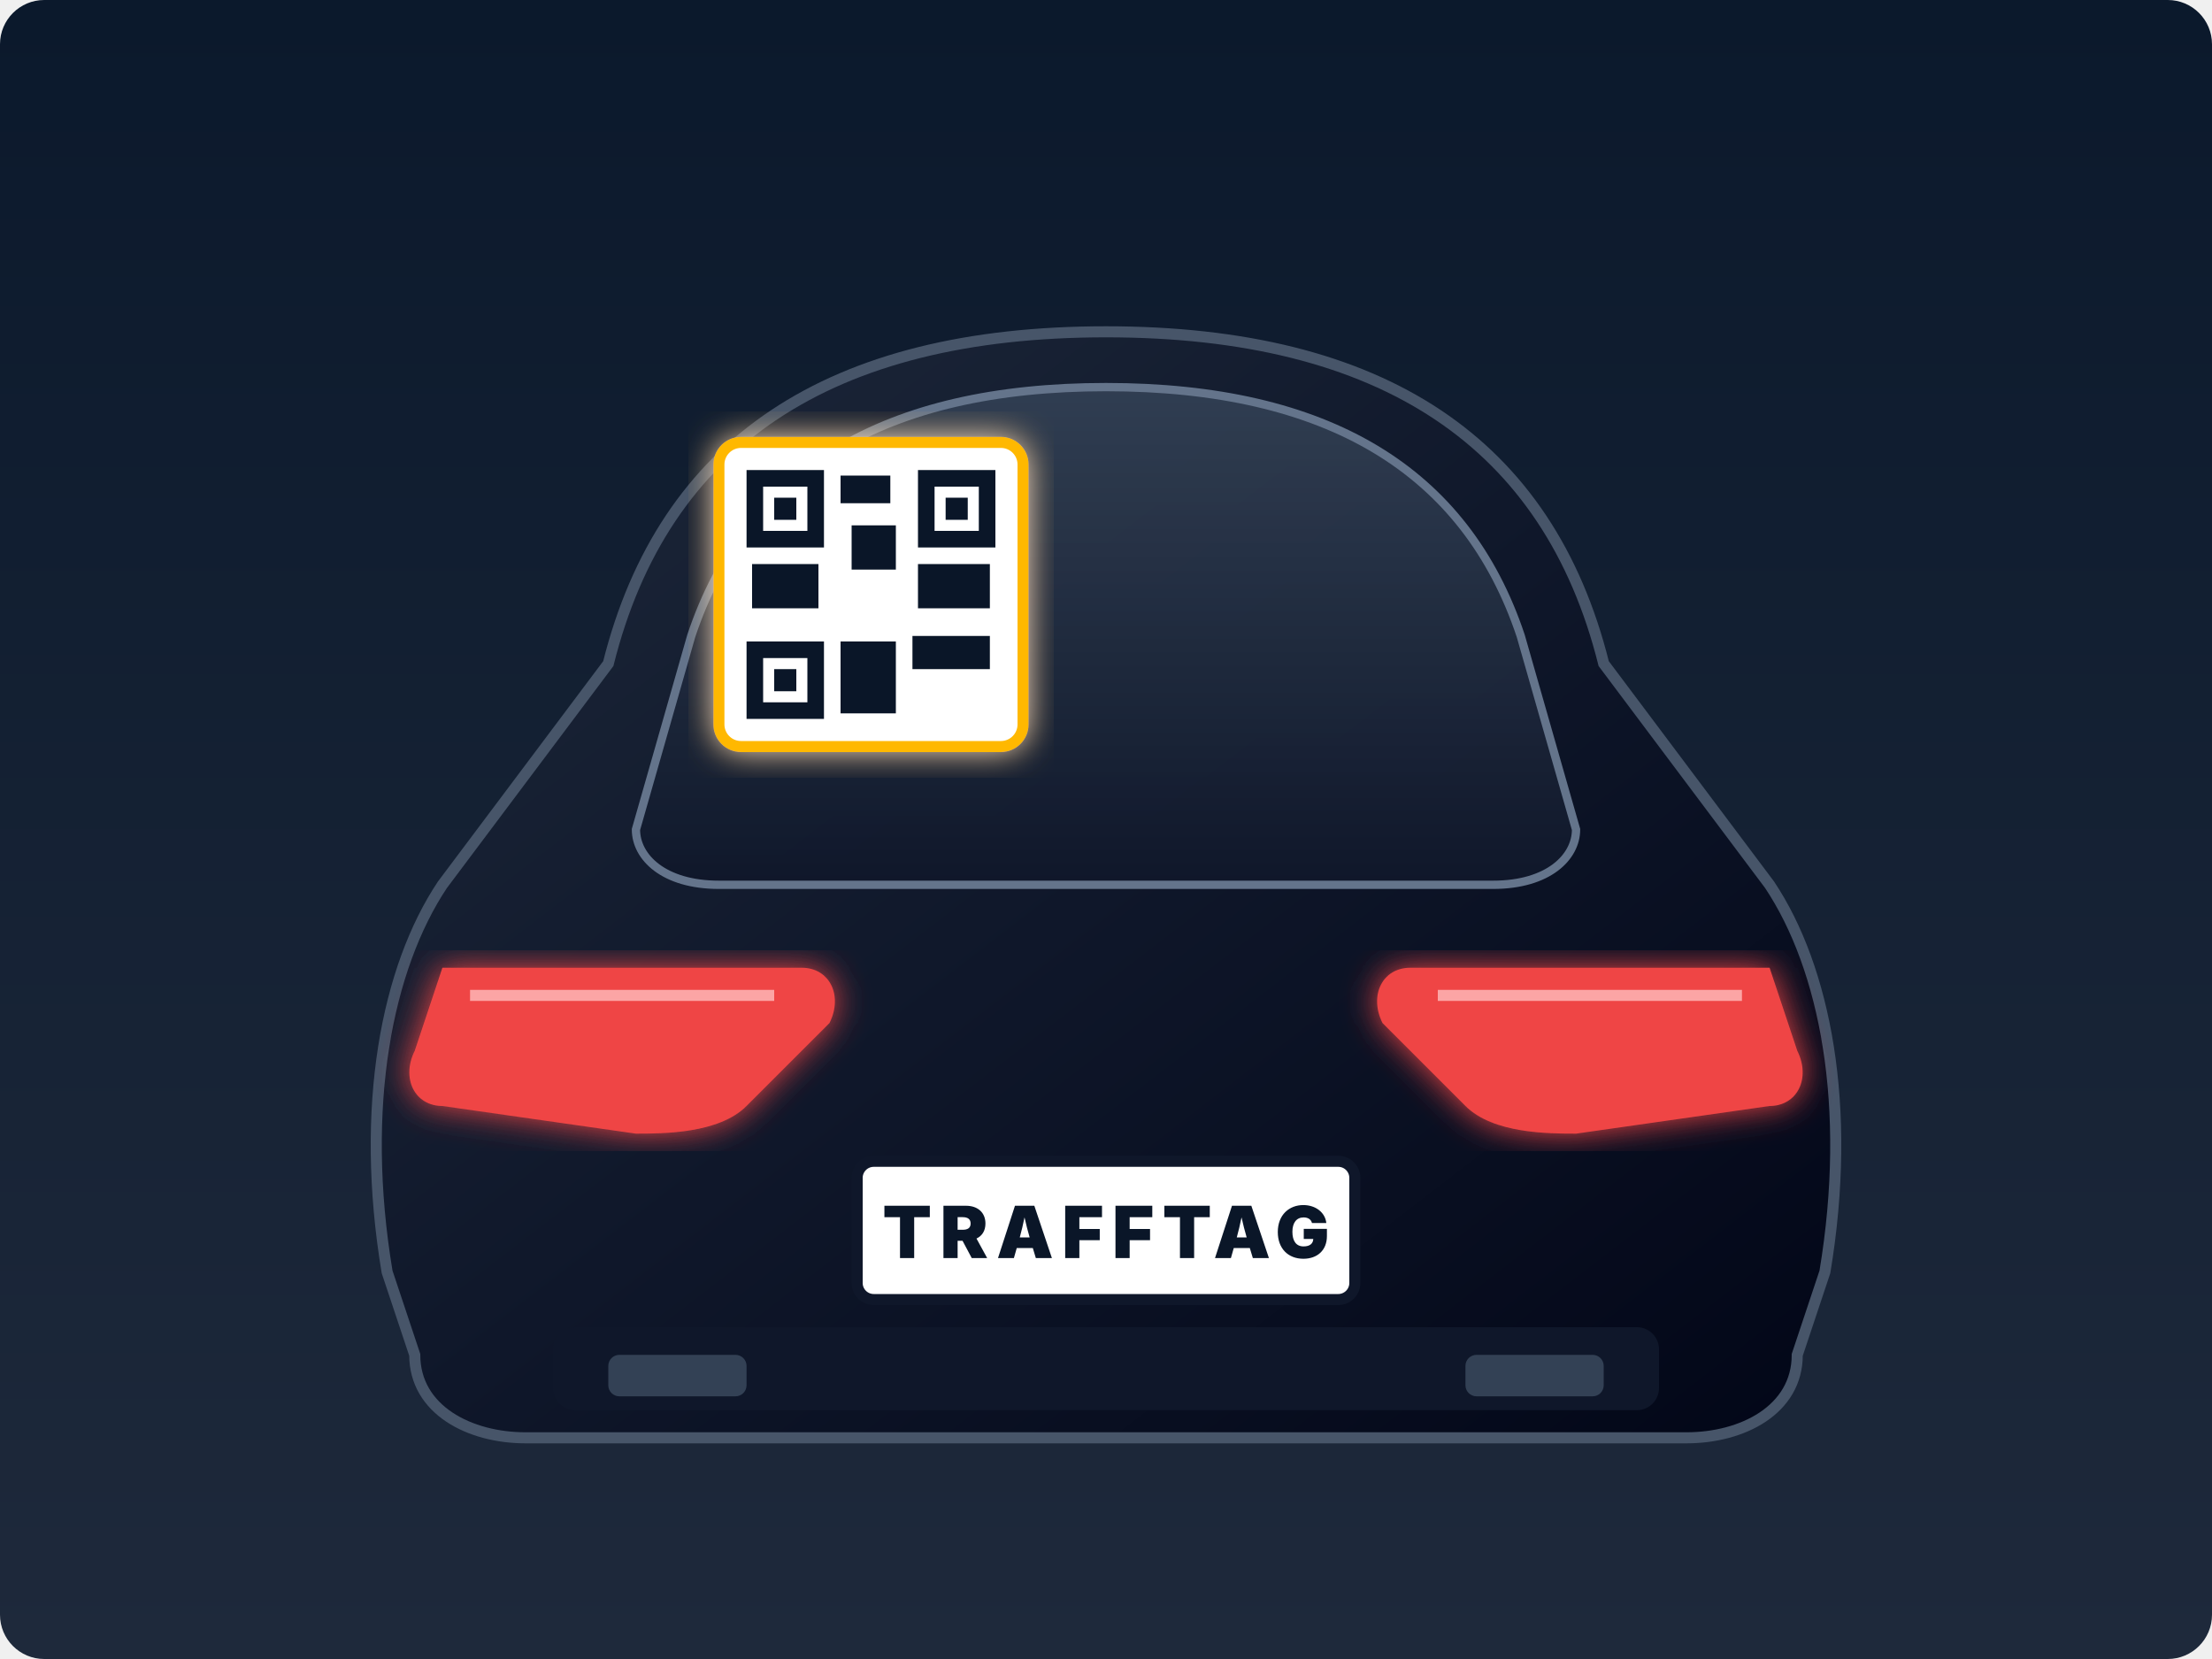
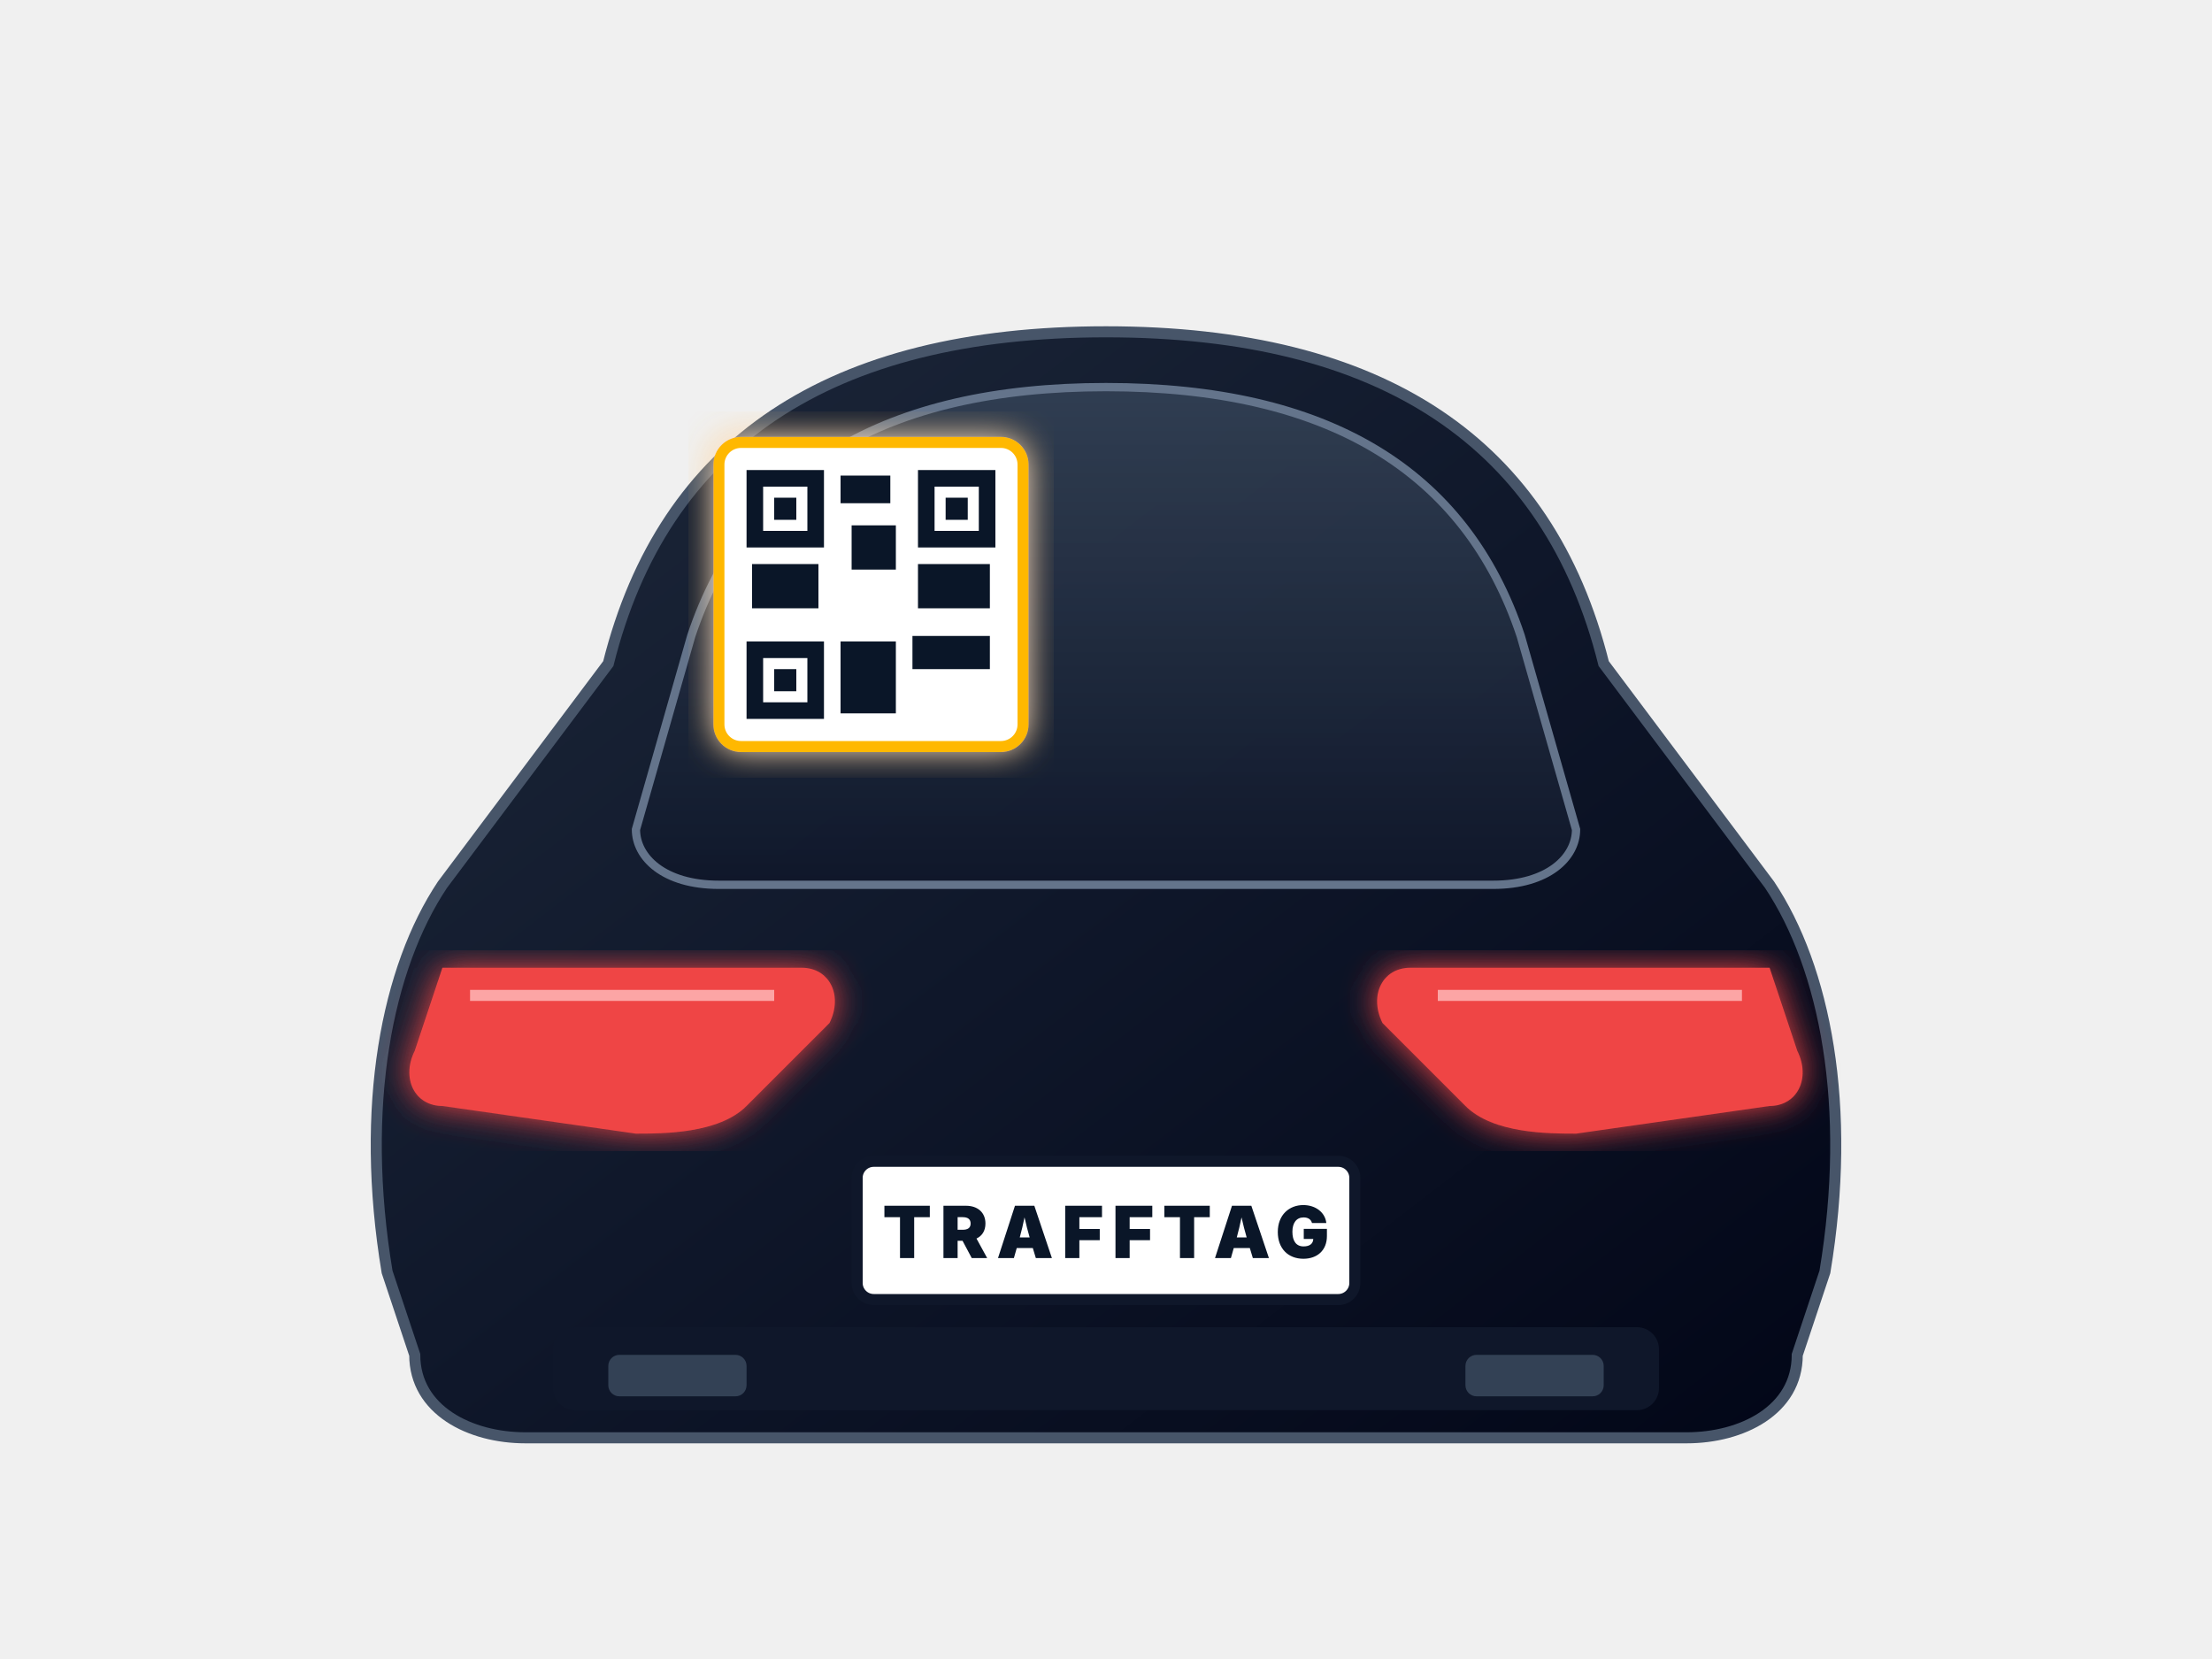
<svg xmlns="http://www.w3.org/2000/svg" viewBox="0 0 800 600" width="100%" height="100%">
  <defs>
    <linearGradient id="skyGrad" x1="0%" y1="0%" x2="0%" y2="100%">
      <stop offset="0%" stop-color="#0b192c" />
      <stop offset="100%" stop-color="#1e293b" />
    </linearGradient>
    <linearGradient id="carBody" x1="0%" y1="0%" x2="100%" y2="100%">
      <stop offset="0%" stop-color="#1e293b" />
      <stop offset="50%" stop-color="#0f172a" />
      <stop offset="100%" stop-color="#020617" />
    </linearGradient>
    <linearGradient id="glassGrad" x1="0%" y1="0%" x2="0%" y2="100%">
      <stop offset="0%" stop-color="#334155" stop-opacity="0.9" />
      <stop offset="100%" stop-color="#0f172a" stop-opacity="0.95" />
    </linearGradient>
    <filter id="glow">
      <feGaussianBlur stdDeviation="6" result="blur" />
      <feComposite in="SourceGraphic" in2="blur" operator="over" />
    </filter>
  </defs>
-   <rect width="800" height="600" rx="16" fill="url(#skyGrad)" />
  <path d="M 220,240 C 240,160 300,120 400,120 C 500,120 560,160 580,240 L 640,320 C 660,350 670,400 660,460 L 650,490 C 650,510 630,520 610,520 L 190,520 C 170,520 150,510 150,490 L 140,460 C 130,400 140,350 160,320 Z" fill="url(#carBody)" stroke="#475569" stroke-width="4" />
  <path d="M 250,230 C 270,170 320,140 400,140 C 480,140 530,170 550,230 L 570,300 C 570,310 560,320 540,320 L 260,320 C 240,320 230,310 230,300 Z" fill="url(#glassGrad)" stroke="#64748B" stroke-width="3" />
  <g transform="translate(260, 160)">
    <rect x="0" y="0" width="110" height="110" rx="8" fill="#FFFFFF" stroke="#FFB800" stroke-width="4" filter="url(#glow)" />
    <rect x="10" y="10" width="28" height="28" fill="#0A1628" />
    <rect x="16" y="16" width="16" height="16" fill="#FFFFFF" />
    <rect x="20" y="20" width="8" height="8" fill="#0A1628" />
    <rect x="72" y="10" width="28" height="28" fill="#0A1628" />
    <rect x="78" y="16" width="16" height="16" fill="#FFFFFF" />
    <rect x="82" y="20" width="8" height="8" fill="#0A1628" />
    <rect x="10" y="72" width="28" height="28" fill="#0A1628" />
    <rect x="16" y="78" width="16" height="16" fill="#FFFFFF" />
    <rect x="20" y="82" width="8" height="8" fill="#0A1628" />
    <rect x="44" y="12" width="18" height="10" fill="#0A1628" />
    <rect x="48" y="30" width="16" height="16" fill="#0A1628" />
    <rect x="12" y="44" width="24" height="16" fill="#0A1628" />
    <rect x="72" y="44" width="26" height="16" fill="#0A1628" />
    <rect x="44" y="72" width="20" height="26" fill="#0A1628" />
    <rect x="70" y="70" width="28" height="12" fill="#0A1628" />
  </g>
  <path d="M 160,350 L 290,350 C 300,350 305,360 300,370 L 270,400 C 260,410 240,410 230,410 L 160,400 C 150,400 145,390 150,380 Z" fill="#EF4444" filter="url(#glow)" />
  <path d="M 170,360 L 280,360" stroke="#FCA5A5" stroke-width="4" />
  <path d="M 640,350 L 510,350 C 500,350 495,360 500,370 L 530,400 C 540,410 560,410 570,410 L 640,400 C 650,400 655,390 650,380 Z" fill="#EF4444" filter="url(#glow)" />
  <path d="M 630,360 L 520,360" stroke="#FCA5A5" stroke-width="4" />
  <rect x="310" y="420" width="180" height="50" rx="6" fill="#FFFFFF" stroke="#0F172A" stroke-width="4" />
  <text x="400" y="455" font-family="'Inter', sans-serif" font-weight="900" font-size="26" fill="#0A1628" text-anchor="middle" letter-spacing="3">TRAFFTAG</text>
  <rect x="200" y="480" width="400" height="30" rx="8" fill="#0F172A" />
  <rect x="220" y="490" width="50" height="15" rx="4" fill="#334155" />
  <rect x="530" y="490" width="50" height="15" rx="4" fill="#334155" />
</svg>
